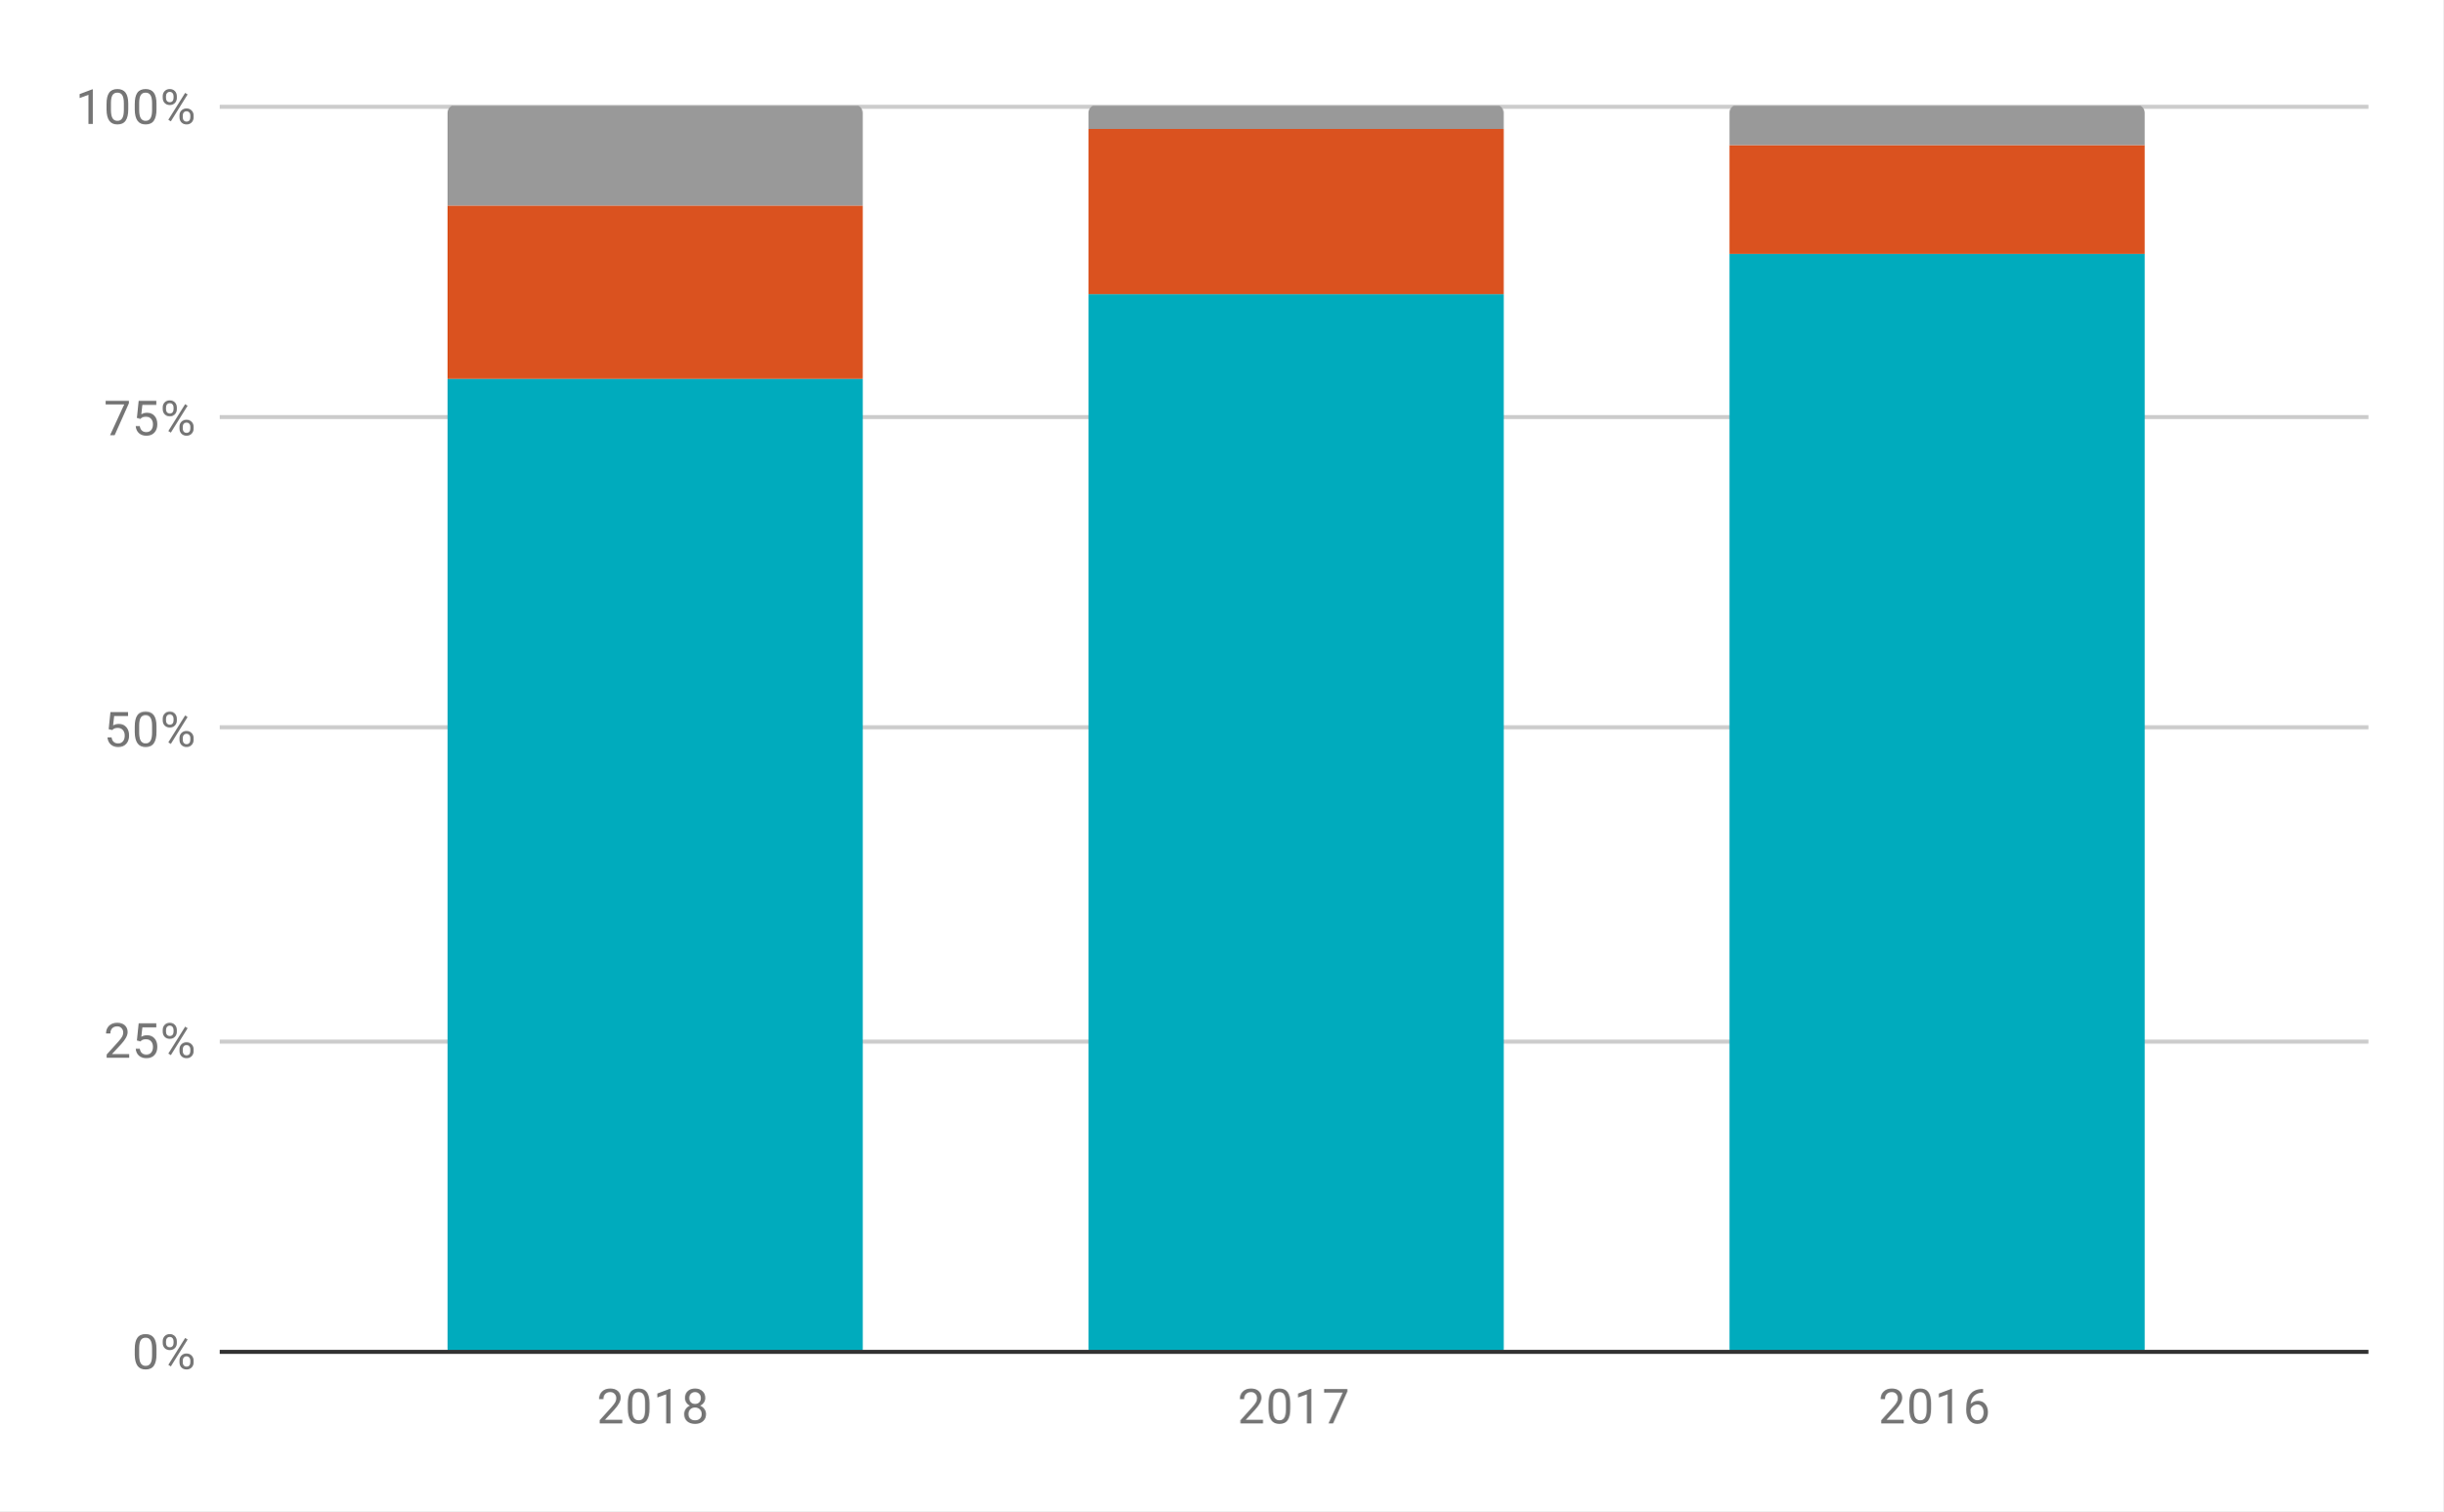
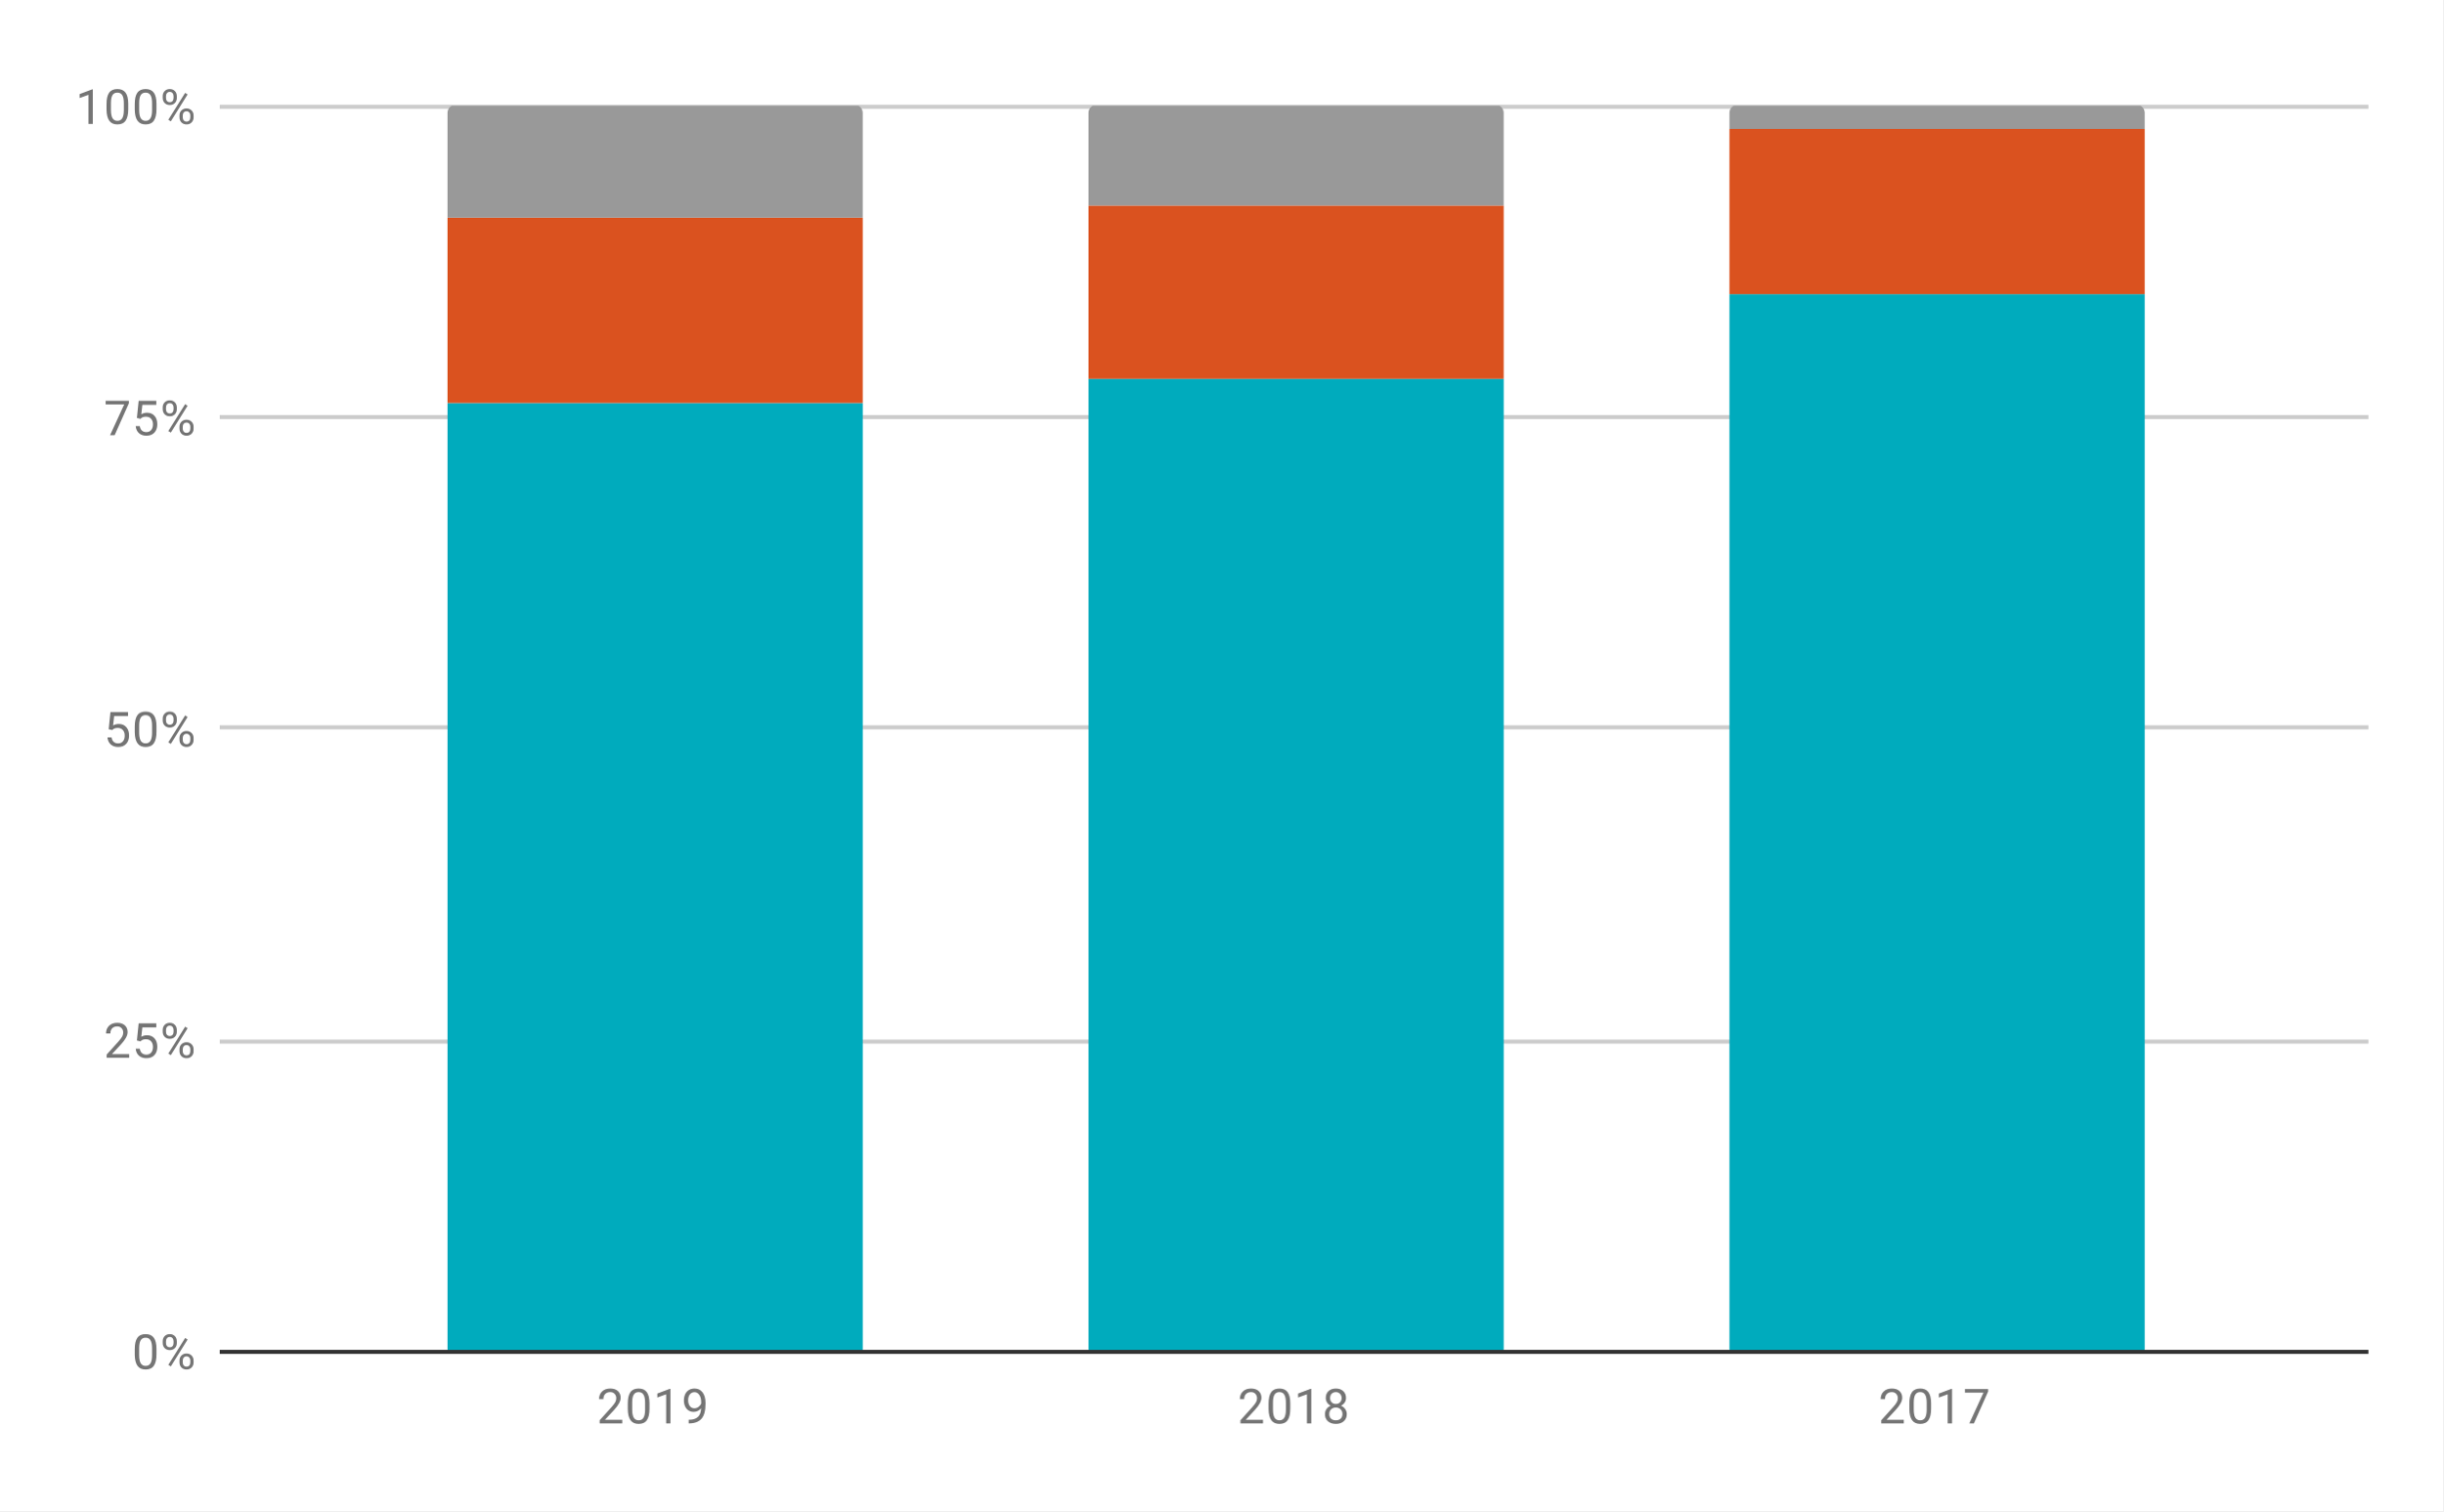
<svg xmlns="http://www.w3.org/2000/svg" version="1.1" viewBox="0.0 0.0 606.0 375.0" fill="none" stroke="none" stroke-linecap="square" stroke-miterlimit="10" width="606" height="375">
  <path fill="#ffffff" d="M0 0L606.0 0L606.0 375.0L0 375.0L0 0Z" fill-rule="nonzero" />
  <path stroke="#333333" stroke-width="1.0" stroke-linecap="butt" d="M54.5 335.5L587.5 335.5" fill-rule="nonzero" />
  <path stroke="#cccccc" stroke-width="1.0" stroke-linecap="butt" d="M54.5 258.5L587.5 258.5" fill-rule="nonzero" />
  <path stroke="#cccccc" stroke-width="1.0" stroke-linecap="butt" d="M54.5 180.5L587.5 180.5" fill-rule="nonzero" />
  <path stroke="#cccccc" stroke-width="1.0" stroke-linecap="butt" d="M54.5 103.5L587.5 103.5" fill-rule="nonzero" />
  <path stroke="#cccccc" stroke-width="1.0" stroke-linecap="butt" d="M54.5 26.5L587.5 26.5" fill-rule="nonzero" />
  <clipPath id="id_0">
    <path d="M54.75 26.25L587.25 26.25L587.25 335.25L54.75 335.25L54.75 26.25Z" clip-rule="nonzero" />
  </clipPath>
-   <path stroke="#000000" stroke-width="0.0" stroke-linecap="butt" stroke-opacity="0.0" clip-path="url(#id_0)" d="M214.0 335.0L111.0 335.0L111.0 94.0L214.0 94.0Z" fill-rule="nonzero" />
-   <path fill="#00abbd" clip-path="url(#id_0)" d="M214.0 335.0L111.0 335.0L111.0 94.0L214.0 94.0Z" fill-rule="nonzero" />
-   <path stroke="#000000" stroke-width="0.0" stroke-linecap="butt" stroke-opacity="0.0" clip-path="url(#id_0)" d="M373.0 335.0L270.0 335.0L270.0 73.0L373.0 73.0Z" fill-rule="nonzero" />
-   <path fill="#00abbd" clip-path="url(#id_0)" d="M373.0 335.0L270.0 335.0L270.0 73.0L373.0 73.0Z" fill-rule="nonzero" />
-   <path stroke="#000000" stroke-width="0.0" stroke-linecap="butt" stroke-opacity="0.0" clip-path="url(#id_0)" d="M532.0 335.0L429.0 335.0L429.0 63.0L532.0 63.0Z" fill-rule="nonzero" />
-   <path fill="#00abbd" clip-path="url(#id_0)" d="M532.0 335.0L429.0 335.0L429.0 63.0L532.0 63.0Z" fill-rule="nonzero" />
-   <path stroke="#000000" stroke-width="0.0" stroke-linecap="butt" stroke-opacity="0.0" clip-path="url(#id_0)" d="M214.0 94.0L111.0 94.0L111.0 51.0L214.0 51.0Z" fill-rule="nonzero" />
-   <path fill="#da521f" clip-path="url(#id_0)" d="M214.0 94.0L111.0 94.0L111.0 51.0L214.0 51.0Z" fill-rule="nonzero" />
-   <path stroke="#000000" stroke-width="0.0" stroke-linecap="butt" stroke-opacity="0.0" clip-path="url(#id_0)" d="M373.0 73.0L270.0 73.0L270.0 32.0L373.0 32.0Z" fill-rule="nonzero" />
-   <path fill="#da521f" clip-path="url(#id_0)" d="M373.0 73.0L270.0 73.0L270.0 32.0L373.0 32.0Z" fill-rule="nonzero" />
-   <path stroke="#000000" stroke-width="0.0" stroke-linecap="butt" stroke-opacity="0.0" clip-path="url(#id_0)" d="M532.0 63.0L429.0 63.0L429.0 36.0L532.0 36.0Z" fill-rule="nonzero" />
-   <path fill="#da521f" clip-path="url(#id_0)" d="M532.0 63.0L429.0 63.0L429.0 36.0L532.0 36.0Z" fill-rule="nonzero" />
-   <path stroke="#000000" stroke-width="0.0" stroke-linecap="butt" stroke-opacity="0.0" clip-path="url(#id_0)" d="M214.0 51.0L111.0 51.0L111.0 28.0C111.0 26.895 111.895 26.0 113.0 26.0L212.0 26.0C213.105 26.0 214.0 26.895 214.0 28.0Z" fill-rule="nonzero" />
-   <path fill="#999999" clip-path="url(#id_0)" d="M214.0 51.0L111.0 51.0L111.0 28.0C111.0 26.895 111.895 26.0 113.0 26.0L212.0 26.0C213.105 26.0 214.0 26.895 214.0 28.0Z" fill-rule="nonzero" />
-   <path stroke="#000000" stroke-width="0.0" stroke-linecap="butt" stroke-opacity="0.0" clip-path="url(#id_0)" d="M373.0 32.0L270.0 32.0L270.0 28.0C270.0 26.895 270.895 26.0 272.0 26.0L371.0 26.0C372.105 26.0 373.0 26.895 373.0 28.0Z" fill-rule="nonzero" />
-   <path fill="#999999" clip-path="url(#id_0)" d="M373.0 32.0L270.0 32.0L270.0 28.0C270.0 26.895 270.895 26.0 272.0 26.0L371.0 26.0C372.105 26.0 373.0 26.895 373.0 28.0Z" fill-rule="nonzero" />
-   <path stroke="#000000" stroke-width="0.0" stroke-linecap="butt" stroke-opacity="0.0" clip-path="url(#id_0)" d="M532.0 36.0L429.0 36.0L429.0 28.0C429.0 26.895 429.895 26.0 431.0 26.0L530.0 26.0C531.105 26.0 532.0 26.895 532.0 28.0Z" fill-rule="nonzero" />
-   <path fill="#999999" clip-path="url(#id_0)" d="M532.0 36.0L429.0 36.0L429.0 28.0C429.0 26.895 429.895 26.0 431.0 26.0L530.0 26.0C531.105 26.0 532.0 26.895 532.0 28.0Z" fill-rule="nonzero" />
+   <path stroke="#000000" stroke-width="2.0" stroke-linecap="butt" stroke-opacity="0.0" clip-path="url(#id_0)" d="M214.0 335.0L111.0 335.0L111.0 100.0L214.0 100.0Z" fill-rule="nonzero" />
+   <path fill="#00abbd" clip-path="url(#id_0)" d="M214.0 335.0L111.0 335.0L111.0 100.0L214.0 100.0Z" fill-rule="nonzero" />
+   <path stroke="#000000" stroke-width="2.0" stroke-linecap="butt" stroke-opacity="0.0" clip-path="url(#id_0)" d="M373.0 335.0L270.0 335.0L270.0 94.0L373.0 94.0Z" fill-rule="nonzero" />
+   <path fill="#00abbd" clip-path="url(#id_0)" d="M373.0 335.0L270.0 335.0L270.0 94.0L373.0 94.0Z" fill-rule="nonzero" />
+   <path stroke="#000000" stroke-width="2.0" stroke-linecap="butt" stroke-opacity="0.0" clip-path="url(#id_0)" d="M532.0 335.0L429.0 335.0L429.0 73.0L532.0 73.0Z" fill-rule="nonzero" />
+   <path fill="#00abbd" clip-path="url(#id_0)" d="M532.0 335.0L429.0 335.0L429.0 73.0L532.0 73.0Z" fill-rule="nonzero" />
+   <path stroke="#000000" stroke-width="2.0" stroke-linecap="butt" stroke-opacity="0.0" clip-path="url(#id_0)" d="M214.0 100.0L111.0 100.0L111.0 54.0L214.0 54.0Z" fill-rule="nonzero" />
+   <path fill="#da521f" clip-path="url(#id_0)" d="M214.0 100.0L111.0 100.0L111.0 54.0L214.0 54.0Z" fill-rule="nonzero" />
+   <path stroke="#000000" stroke-width="2.0" stroke-linecap="butt" stroke-opacity="0.0" clip-path="url(#id_0)" d="M373.0 94.0L270.0 94.0L270.0 51.0L373.0 51.0Z" fill-rule="nonzero" />
+   <path fill="#da521f" clip-path="url(#id_0)" d="M373.0 94.0L270.0 94.0L270.0 51.0L373.0 51.0Z" fill-rule="nonzero" />
+   <path stroke="#000000" stroke-width="2.0" stroke-linecap="butt" stroke-opacity="0.0" clip-path="url(#id_0)" d="M532.0 73.0L429.0 73.0L429.0 32.0L532.0 32.0Z" fill-rule="nonzero" />
+   <path fill="#da521f" clip-path="url(#id_0)" d="M532.0 73.0L429.0 73.0L429.0 32.0L532.0 32.0Z" fill-rule="nonzero" />
+   <path stroke="#000000" stroke-width="2.0" stroke-linecap="butt" stroke-opacity="0.0" clip-path="url(#id_0)" d="M214.0 54.0L111.0 54.0L111.0 28.0C111.0 26.895 111.895 26.0 113.0 26.0L212.0 26.0C213.105 26.0 214.0 26.895 214.0 28.0Z" fill-rule="nonzero" />
+   <path fill="#999999" clip-path="url(#id_0)" d="M214.0 54.0L111.0 54.0L111.0 28.0C111.0 26.895 111.895 26.0 113.0 26.0L212.0 26.0C213.105 26.0 214.0 26.895 214.0 28.0Z" fill-rule="nonzero" />
+   <path stroke="#000000" stroke-width="2.0" stroke-linecap="butt" stroke-opacity="0.0" clip-path="url(#id_0)" d="M373.0 51.0L270.0 51.0L270.0 28.0C270.0 26.895 270.895 26.0 272.0 26.0L371.0 26.0C372.105 26.0 373.0 26.895 373.0 28.0Z" fill-rule="nonzero" />
+   <path fill="#999999" clip-path="url(#id_0)" d="M373.0 51.0L270.0 51.0L270.0 28.0C270.0 26.895 270.895 26.0 272.0 26.0L371.0 26.0C372.105 26.0 373.0 26.895 373.0 28.0Z" fill-rule="nonzero" />
+   <path stroke="#000000" stroke-width="2.0" stroke-linecap="butt" stroke-opacity="0.0" clip-path="url(#id_0)" d="M532.0 32.0L429.0 32.0L429.0 28.0C429.0 26.895 429.895 26.0 431.0 26.0L530.0 26.0C531.105 26.0 532.0 26.895 532.0 28.0Z" fill-rule="nonzero" />
+   <path fill="#999999" clip-path="url(#id_0)" d="M532.0 32.0L429.0 32.0L429.0 28.0C429.0 26.895 429.895 26.0 431.0 26.0L530.0 26.0C531.105 26.0 532.0 26.895 532.0 28.0Z" fill-rule="nonzero" />
  <path fill="#757575" d="M38.812 336.109Q38.812 338.016 38.156 338.953Q37.516 339.875 36.125 339.875Q34.766 339.875 34.109 338.969Q33.453 338.062 33.422 336.25L33.422 334.812Q33.422 332.922 34.062 332.016Q34.719 331.094 36.109 331.094Q37.484 331.094 38.141 331.984Q38.797 332.859 38.812 334.703L38.812 336.109ZM37.719 334.625Q37.719 333.25 37.328 332.625Q36.953 331.984 36.109 331.984Q35.281 331.984 34.891 332.625Q34.516 333.25 34.516 334.547L34.516 336.281Q34.516 337.656 34.906 338.328Q35.312 338.984 36.125 338.984Q36.922 338.984 37.312 338.359Q37.703 337.734 37.719 336.406L37.719 334.625ZM40.359 332.859Q40.359 332.094 40.844 331.594Q41.344 331.094 42.109 331.094Q42.891 331.094 43.375 331.594Q43.859 332.094 43.859 332.891L43.859 333.312Q43.859 334.078 43.359 334.578Q42.875 335.062 42.125 335.062Q41.359 335.062 40.859 334.578Q40.359 334.078 40.359 333.266L40.359 332.859ZM41.172 333.312Q41.172 333.766 41.422 334.062Q41.688 334.359 42.125 334.359Q42.547 334.359 42.797 334.078Q43.047 333.781 43.047 333.281L43.047 332.859Q43.047 332.406 42.797 332.109Q42.547 331.797 42.109 331.797Q41.672 331.797 41.422 332.109Q41.172 332.406 41.172 332.875L41.172 333.312ZM44.516 337.656Q44.516 336.891 45.0 336.406Q45.5 335.906 46.266 335.906Q47.031 335.906 47.516 336.406Q48.016 336.891 48.016 337.703L48.016 338.109Q48.016 338.875 47.531 339.375Q47.047 339.875 46.281 339.875Q45.516 339.875 45.016 339.391Q44.516 338.891 44.516 338.078L44.516 337.656ZM45.328 338.109Q45.328 338.578 45.578 338.875Q45.844 339.172 46.281 339.172Q46.703 339.172 46.953 338.891Q47.203 338.594 47.203 338.094L47.203 337.656Q47.203 337.188 46.938 336.906Q46.688 336.609 46.266 336.609Q45.844 336.609 45.578 336.906Q45.328 337.188 45.328 337.688L45.328 338.109ZM42.375 339.109L41.75 338.719L45.922 332.047L46.531 332.438L42.375 339.109Z" fill-rule="nonzero" />
  <path fill="#757575" d="M32.047 262.5L26.453 262.5L26.453 261.719L29.406 258.438Q30.062 257.688 30.312 257.234Q30.562 256.766 30.562 256.266Q30.562 255.594 30.156 255.172Q29.766 254.734 29.078 254.734Q28.281 254.734 27.828 255.203Q27.375 255.656 27.375 256.484L26.297 256.484Q26.297 255.297 27.047 254.578Q27.812 253.844 29.078 253.844Q30.281 253.844 30.969 254.469Q31.656 255.094 31.656 256.141Q31.656 257.391 30.047 259.141L27.766 261.609L32.047 261.609L32.047 262.5ZM33.953 258.219L34.391 253.969L38.766 253.969L38.766 254.969L35.312 254.969L35.047 257.297Q35.688 256.922 36.484 256.922Q37.641 256.922 38.328 257.703Q39.016 258.469 39.016 259.781Q39.016 261.094 38.297 261.859Q37.594 262.625 36.312 262.625Q35.188 262.625 34.469 262.0Q33.75 261.359 33.656 260.25L34.672 260.25Q34.781 260.984 35.203 261.359Q35.625 261.734 36.312 261.734Q37.062 261.734 37.5 261.219Q37.938 260.703 37.938 259.797Q37.938 258.938 37.469 258.422Q37.0 257.906 36.219 257.906Q35.516 257.906 35.109 258.203L34.828 258.438L33.953 258.219ZM40.359 255.609Q40.359 254.844 40.844 254.344Q41.344 253.844 42.109 253.844Q42.891 253.844 43.375 254.344Q43.859 254.844 43.859 255.641L43.859 256.062Q43.859 256.828 43.359 257.328Q42.875 257.812 42.125 257.812Q41.359 257.812 40.859 257.328Q40.359 256.828 40.359 256.016L40.359 255.609ZM41.172 256.062Q41.172 256.516 41.422 256.812Q41.688 257.109 42.125 257.109Q42.547 257.109 42.797 256.828Q43.047 256.531 43.047 256.031L43.047 255.609Q43.047 255.156 42.797 254.859Q42.547 254.547 42.109 254.547Q41.672 254.547 41.422 254.859Q41.172 255.156 41.172 255.625L41.172 256.062ZM44.516 260.406Q44.516 259.641 45.0 259.156Q45.5 258.656 46.266 258.656Q47.031 258.656 47.516 259.156Q48.016 259.641 48.016 260.453L48.016 260.859Q48.016 261.625 47.531 262.125Q47.047 262.625 46.281 262.625Q45.516 262.625 45.016 262.141Q44.516 261.641 44.516 260.828L44.516 260.406ZM45.328 260.859Q45.328 261.328 45.578 261.625Q45.844 261.922 46.281 261.922Q46.703 261.922 46.953 261.641Q47.203 261.344 47.203 260.844L47.203 260.406Q47.203 259.938 46.938 259.656Q46.688 259.359 46.266 259.359Q45.844 259.359 45.578 259.656Q45.328 259.938 45.328 260.438L45.328 260.859ZM42.375 261.859L41.75 261.469L45.922 254.797L46.531 255.188L42.375 261.859Z" fill-rule="nonzero" />
  <path fill="#757575" d="M26.953 180.969L27.391 176.719L31.766 176.719L31.766 177.719L28.312 177.719L28.047 180.047Q28.688 179.672 29.484 179.672Q30.641 179.672 31.328 180.453Q32.016 181.219 32.016 182.531Q32.016 183.844 31.297 184.609Q30.594 185.375 29.312 185.375Q28.188 185.375 27.469 184.75Q26.75 184.109 26.656 183.0L27.672 183.0Q27.781 183.734 28.203 184.109Q28.625 184.484 29.312 184.484Q30.062 184.484 30.5 183.969Q30.938 183.453 30.938 182.547Q30.938 181.688 30.469 181.172Q30.0 180.656 29.219 180.656Q28.516 180.656 28.109 180.953L27.828 181.188L26.953 180.969ZM38.812 181.609Q38.812 183.516 38.156 184.453Q37.516 185.375 36.125 185.375Q34.766 185.375 34.109 184.469Q33.453 183.562 33.422 181.75L33.422 180.312Q33.422 178.422 34.062 177.516Q34.719 176.594 36.109 176.594Q37.484 176.594 38.141 177.484Q38.797 178.359 38.812 180.203L38.812 181.609ZM37.719 180.125Q37.719 178.75 37.328 178.125Q36.953 177.484 36.109 177.484Q35.281 177.484 34.891 178.125Q34.516 178.75 34.516 180.047L34.516 181.781Q34.516 183.156 34.906 183.828Q35.312 184.484 36.125 184.484Q36.922 184.484 37.312 183.859Q37.703 183.234 37.719 181.906L37.719 180.125ZM40.359 178.359Q40.359 177.594 40.844 177.094Q41.344 176.594 42.109 176.594Q42.891 176.594 43.375 177.094Q43.859 177.594 43.859 178.391L43.859 178.812Q43.859 179.578 43.359 180.078Q42.875 180.562 42.125 180.562Q41.359 180.562 40.859 180.078Q40.359 179.578 40.359 178.766L40.359 178.359ZM41.172 178.812Q41.172 179.266 41.422 179.562Q41.688 179.859 42.125 179.859Q42.547 179.859 42.797 179.578Q43.047 179.281 43.047 178.781L43.047 178.359Q43.047 177.906 42.797 177.609Q42.547 177.297 42.109 177.297Q41.672 177.297 41.422 177.609Q41.172 177.906 41.172 178.375L41.172 178.812ZM44.516 183.156Q44.516 182.391 45.0 181.906Q45.5 181.406 46.266 181.406Q47.031 181.406 47.516 181.906Q48.016 182.391 48.016 183.203L48.016 183.609Q48.016 184.375 47.531 184.875Q47.047 185.375 46.281 185.375Q45.516 185.375 45.016 184.891Q44.516 184.391 44.516 183.578L44.516 183.156ZM45.328 183.609Q45.328 184.078 45.578 184.375Q45.844 184.672 46.281 184.672Q46.703 184.672 46.953 184.391Q47.203 184.094 47.203 183.594L47.203 183.156Q47.203 182.688 46.938 182.406Q46.688 182.109 46.266 182.109Q45.844 182.109 45.578 182.406Q45.328 182.688 45.328 183.188L45.328 183.609ZM42.375 184.609L41.75 184.219L45.922 177.547L46.531 177.938L42.375 184.609Z" fill-rule="nonzero" />
  <path fill="#757575" d="M31.969 100.078L28.438 108.0L27.297 108.0L30.812 100.359L26.203 100.359L26.203 99.469L31.969 99.469L31.969 100.078ZM33.953 103.719L34.391 99.469L38.766 99.469L38.766 100.469L35.312 100.469L35.047 102.797Q35.688 102.422 36.484 102.422Q37.641 102.422 38.328 103.203Q39.016 103.969 39.016 105.281Q39.016 106.594 38.297 107.359Q37.594 108.125 36.312 108.125Q35.188 108.125 34.469 107.5Q33.75 106.859 33.656 105.75L34.672 105.75Q34.781 106.484 35.203 106.859Q35.625 107.234 36.312 107.234Q37.062 107.234 37.5 106.719Q37.938 106.203 37.938 105.297Q37.938 104.438 37.469 103.922Q37.0 103.406 36.219 103.406Q35.516 103.406 35.109 103.703L34.828 103.938L33.953 103.719ZM40.359 101.109Q40.359 100.344 40.844 99.844Q41.344 99.344 42.109 99.344Q42.891 99.344 43.375 99.844Q43.859 100.344 43.859 101.141L43.859 101.562Q43.859 102.328 43.359 102.828Q42.875 103.312 42.125 103.312Q41.359 103.312 40.859 102.828Q40.359 102.328 40.359 101.516L40.359 101.109ZM41.172 101.562Q41.172 102.016 41.422 102.312Q41.688 102.609 42.125 102.609Q42.547 102.609 42.797 102.328Q43.047 102.031 43.047 101.531L43.047 101.109Q43.047 100.656 42.797 100.359Q42.547 100.047 42.109 100.047Q41.672 100.047 41.422 100.359Q41.172 100.656 41.172 101.125L41.172 101.562ZM44.516 105.906Q44.516 105.141 45.0 104.656Q45.5 104.156 46.266 104.156Q47.031 104.156 47.516 104.656Q48.016 105.141 48.016 105.953L48.016 106.359Q48.016 107.125 47.531 107.625Q47.047 108.125 46.281 108.125Q45.516 108.125 45.016 107.641Q44.516 107.141 44.516 106.328L44.516 105.906ZM45.328 106.359Q45.328 106.828 45.578 107.125Q45.844 107.422 46.281 107.422Q46.703 107.422 46.953 107.141Q47.203 106.844 47.203 106.344L47.203 105.906Q47.203 105.438 46.938 105.156Q46.688 104.859 46.266 104.859Q45.844 104.859 45.578 105.156Q45.328 105.438 45.328 105.938L45.328 106.359ZM42.375 107.359L41.75 106.969L45.922 100.297L46.531 100.688L42.375 107.359Z" fill-rule="nonzero" />
  <path fill="#757575" d="M23.016 30.75L21.938 30.75L21.938 23.531L19.75 24.328L19.75 23.344L22.859 22.172L23.016 22.172L23.016 30.75ZM31.812 27.109Q31.812 29.016 31.156 29.953Q30.516 30.875 29.125 30.875Q27.766 30.875 27.109 29.969Q26.453 29.062 26.422 27.25L26.422 25.812Q26.422 23.922 27.062 23.016Q27.719 22.094 29.109 22.094Q30.484 22.094 31.141 22.984Q31.797 23.859 31.812 25.703L31.812 27.109ZM30.719 25.625Q30.719 24.25 30.328 23.625Q29.953 22.984 29.109 22.984Q28.281 22.984 27.891 23.625Q27.516 24.25 27.516 25.547L27.516 27.281Q27.516 28.656 27.906 29.328Q28.312 29.984 29.125 29.984Q29.922 29.984 30.312 29.359Q30.703 28.734 30.719 27.406L30.719 25.625ZM38.812 27.109Q38.812 29.016 38.156 29.953Q37.516 30.875 36.125 30.875Q34.766 30.875 34.109 29.969Q33.453 29.062 33.422 27.25L33.422 25.812Q33.422 23.922 34.062 23.016Q34.719 22.094 36.109 22.094Q37.484 22.094 38.141 22.984Q38.797 23.859 38.812 25.703L38.812 27.109ZM37.719 25.625Q37.719 24.25 37.328 23.625Q36.953 22.984 36.109 22.984Q35.281 22.984 34.891 23.625Q34.516 24.25 34.516 25.547L34.516 27.281Q34.516 28.656 34.906 29.328Q35.312 29.984 36.125 29.984Q36.922 29.984 37.312 29.359Q37.703 28.734 37.719 27.406L37.719 25.625ZM40.359 23.859Q40.359 23.094 40.844 22.594Q41.344 22.094 42.109 22.094Q42.891 22.094 43.375 22.594Q43.859 23.094 43.859 23.891L43.859 24.312Q43.859 25.078 43.359 25.578Q42.875 26.062 42.125 26.062Q41.359 26.062 40.859 25.578Q40.359 25.078 40.359 24.266L40.359 23.859ZM41.172 24.312Q41.172 24.766 41.422 25.062Q41.688 25.359 42.125 25.359Q42.547 25.359 42.797 25.078Q43.047 24.781 43.047 24.281L43.047 23.859Q43.047 23.406 42.797 23.109Q42.547 22.797 42.109 22.797Q41.672 22.797 41.422 23.109Q41.172 23.406 41.172 23.875L41.172 24.312ZM44.516 28.656Q44.516 27.891 45.0 27.406Q45.5 26.906 46.266 26.906Q47.031 26.906 47.516 27.406Q48.016 27.891 48.016 28.703L48.016 29.109Q48.016 29.875 47.531 30.375Q47.047 30.875 46.281 30.875Q45.516 30.875 45.016 30.391Q44.516 29.891 44.516 29.078L44.516 28.656ZM45.328 29.109Q45.328 29.578 45.578 29.875Q45.844 30.172 46.281 30.172Q46.703 30.172 46.953 29.891Q47.203 29.594 47.203 29.094L47.203 28.656Q47.203 28.188 46.938 27.906Q46.688 27.609 46.266 27.609Q45.844 27.609 45.578 27.906Q45.328 28.188 45.328 28.688L45.328 29.109ZM42.375 30.109L41.75 29.719L45.922 23.047L46.531 23.438L42.375 30.109Z" fill-rule="nonzero" />
-   <path fill="#757575" d="M154.342 353.25L148.748 353.25L148.748 352.469L151.701 349.188Q152.357 348.438 152.607 347.984Q152.857 347.516 152.857 347.016Q152.857 346.344 152.451 345.922Q152.06 345.484 151.373 345.484Q150.576 345.484 150.123 345.953Q149.67 346.406 149.67 347.234L148.592 347.234Q148.592 346.047 149.342 345.328Q150.107 344.594 151.373 344.594Q152.576 344.594 153.264 345.219Q153.951 345.844 153.951 346.891Q153.951 348.141 152.342 349.891L150.06 352.359L154.342 352.359L154.342 353.25ZM161.107 349.609Q161.107 351.516 160.451 352.453Q159.81 353.375 158.42 353.375Q157.06 353.375 156.404 352.469Q155.748 351.562 155.717 349.75L155.717 348.312Q155.717 346.422 156.357 345.516Q157.014 344.594 158.404 344.594Q159.779 344.594 160.435 345.484Q161.092 346.359 161.107 348.203L161.107 349.609ZM160.014 348.125Q160.014 346.75 159.623 346.125Q159.248 345.484 158.404 345.484Q157.576 345.484 157.185 346.125Q156.81 346.75 156.81 348.047L156.81 349.781Q156.81 351.156 157.201 351.828Q157.607 352.484 158.42 352.484Q159.217 352.484 159.607 351.859Q159.998 351.234 160.014 349.906L160.014 348.125ZM166.31 353.25L165.232 353.25L165.232 346.031L163.045 346.828L163.045 345.844L166.154 344.672L166.31 344.672L166.31 353.25ZM174.935 346.938Q174.935 347.578 174.592 348.078Q174.248 348.578 173.685 348.859Q174.342 349.141 174.732 349.703Q175.123 350.25 175.123 350.953Q175.123 352.047 174.373 352.719Q173.639 353.375 172.42 353.375Q171.185 353.375 170.435 352.719Q169.701 352.047 169.701 350.953Q169.701 350.25 170.076 349.703Q170.451 349.141 171.123 348.859Q170.56 348.578 170.232 348.078Q169.904 347.578 169.904 346.938Q169.904 345.859 170.592 345.234Q171.279 344.594 172.42 344.594Q173.545 344.594 174.232 345.234Q174.935 345.859 174.935 346.938ZM174.045 350.922Q174.045 350.203 173.592 349.766Q173.139 349.312 172.404 349.312Q171.67 349.312 171.217 349.766Q170.779 350.203 170.779 350.938Q170.779 351.656 171.217 352.078Q171.654 352.484 172.42 352.484Q173.17 352.484 173.607 352.062Q174.045 351.641 174.045 350.922ZM172.42 345.484Q171.779 345.484 171.373 345.891Q170.982 346.281 170.982 346.969Q170.982 347.609 171.373 348.016Q171.764 348.422 172.404 348.422Q173.06 348.422 173.451 348.016Q173.842 347.609 173.842 346.969Q173.842 346.312 173.435 345.906Q173.029 345.484 172.42 345.484Z" fill-rule="nonzero" />
-   <path fill="#757575" d="M313.297 353.25L307.703 353.25L307.703 352.469L310.656 349.188Q311.312 348.438 311.562 347.984Q311.812 347.516 311.812 347.016Q311.812 346.344 311.406 345.922Q311.016 345.484 310.328 345.484Q309.531 345.484 309.078 345.953Q308.625 346.406 308.625 347.234L307.547 347.234Q307.547 346.047 308.297 345.328Q309.062 344.594 310.328 344.594Q311.531 344.594 312.219 345.219Q312.906 345.844 312.906 346.891Q312.906 348.141 311.297 349.891L309.016 352.359L313.297 352.359L313.297 353.25ZM320.062 349.609Q320.062 351.516 319.406 352.453Q318.766 353.375 317.375 353.375Q316.016 353.375 315.359 352.469Q314.703 351.562 314.672 349.75L314.672 348.312Q314.672 346.422 315.312 345.516Q315.969 344.594 317.359 344.594Q318.734 344.594 319.391 345.484Q320.047 346.359 320.062 348.203L320.062 349.609ZM318.969 348.125Q318.969 346.75 318.578 346.125Q318.203 345.484 317.359 345.484Q316.531 345.484 316.141 346.125Q315.766 346.75 315.766 348.047L315.766 349.781Q315.766 351.156 316.156 351.828Q316.562 352.484 317.375 352.484Q318.172 352.484 318.562 351.859Q318.953 351.234 318.969 349.906L318.969 348.125ZM325.266 353.25L324.188 353.25L324.188 346.031L322.0 346.828L322.0 345.844L325.109 344.672L325.266 344.672L325.266 353.25ZM334.219 345.328L330.688 353.25L329.547 353.25L333.062 345.609L328.453 345.609L328.453 344.719L334.219 344.719L334.219 345.328Z" fill-rule="nonzero" />
-   <path fill="#757575" d="M472.252 353.25L466.658 353.25L466.658 352.469L469.611 349.188Q470.268 348.438 470.518 347.984Q470.768 347.516 470.768 347.016Q470.768 346.344 470.361 345.922Q469.971 345.484 469.283 345.484Q468.486 345.484 468.033 345.953Q467.58 346.406 467.58 347.234L466.502 347.234Q466.502 346.047 467.252 345.328Q468.018 344.594 469.283 344.594Q470.486 344.594 471.174 345.219Q471.861 345.844 471.861 346.891Q471.861 348.141 470.252 349.891L467.971 352.359L472.252 352.359L472.252 353.25ZM479.018 349.609Q479.018 351.516 478.361 352.453Q477.721 353.375 476.33 353.375Q474.971 353.375 474.315 352.469Q473.658 351.562 473.627 349.75L473.627 348.312Q473.627 346.422 474.268 345.516Q474.924 344.594 476.315 344.594Q477.69 344.594 478.346 345.484Q479.002 346.359 479.018 348.203L479.018 349.609ZM477.924 348.125Q477.924 346.75 477.533 346.125Q477.158 345.484 476.315 345.484Q475.486 345.484 475.096 346.125Q474.721 346.75 474.721 348.047L474.721 349.781Q474.721 351.156 475.111 351.828Q475.518 352.484 476.33 352.484Q477.127 352.484 477.518 351.859Q477.908 351.234 477.924 349.906L477.924 348.125ZM484.221 353.25L483.143 353.25L483.143 346.031L480.955 346.828L480.955 345.844L484.065 344.672L484.221 344.672L484.221 353.25ZM491.924 344.719L491.924 345.625L491.721 345.625Q490.455 345.656 489.705 346.391Q488.955 347.109 488.83 348.422Q489.518 347.656 490.674 347.656Q491.783 347.656 492.455 348.438Q493.127 349.219 493.127 350.469Q493.127 351.781 492.408 352.578Q491.69 353.375 490.471 353.375Q489.252 353.375 488.486 352.438Q487.736 351.484 487.736 350.0L487.736 349.594Q487.736 347.234 488.736 345.984Q489.736 344.734 491.721 344.719L491.924 344.719ZM490.502 348.562Q489.94 348.562 489.471 348.891Q489.002 349.219 488.815 349.734L488.815 350.125Q488.815 351.188 489.283 351.828Q489.768 352.469 490.471 352.469Q491.205 352.469 491.627 351.938Q492.049 351.391 492.049 350.516Q492.049 349.641 491.627 349.109Q491.205 348.562 490.502 348.562Z" fill-rule="nonzero" />
+   <path fill="#757575" d="M154.342 353.25L148.748 353.25L148.748 352.469L151.701 349.188Q152.357 348.438 152.607 347.984Q152.857 347.516 152.857 347.016Q152.857 346.344 152.451 345.922Q152.06 345.484 151.373 345.484Q150.576 345.484 150.123 345.953Q149.67 346.406 149.67 347.234L148.592 347.234Q148.592 346.047 149.342 345.328Q150.107 344.594 151.373 344.594Q152.576 344.594 153.264 345.219Q153.951 345.844 153.951 346.891Q153.951 348.141 152.342 349.891L150.06 352.359L154.342 352.359L154.342 353.25ZM161.107 349.609Q161.107 351.516 160.451 352.453Q159.81 353.375 158.42 353.375Q157.06 353.375 156.404 352.469Q155.748 351.562 155.717 349.75L155.717 348.312Q155.717 346.422 156.357 345.516Q157.014 344.594 158.404 344.594Q159.779 344.594 160.435 345.484Q161.092 346.359 161.107 348.203L161.107 349.609ZM160.014 348.125Q160.014 346.75 159.623 346.125Q159.248 345.484 158.404 345.484Q157.576 345.484 157.185 346.125Q156.81 346.75 156.81 348.047L156.81 349.781Q156.81 351.156 157.201 351.828Q157.607 352.484 158.42 352.484Q159.217 352.484 159.607 351.859Q159.998 351.234 160.014 349.906L160.014 348.125ZM166.31 353.25L165.232 353.25L165.232 346.031L163.045 346.828L163.045 345.844L166.154 344.672L166.31 344.672L166.31 353.25ZM173.904 349.5Q173.576 349.906 173.092 350.156Q172.623 350.391 172.06 350.391Q171.326 350.391 170.779 350.031Q170.232 349.672 169.935 349.016Q169.639 348.344 169.639 347.547Q169.639 346.703 169.951 346.016Q170.279 345.328 170.873 344.969Q171.482 344.594 172.279 344.594Q173.545 344.594 174.264 345.547Q174.998 346.5 174.998 348.125L174.998 348.438Q174.998 350.938 174.014 352.078Q173.029 353.219 171.045 353.25L170.826 353.25L170.826 352.344L171.06 352.344Q172.404 352.312 173.123 351.641Q173.842 350.969 173.904 349.5ZM172.232 349.5Q172.779 349.5 173.232 349.172Q173.701 348.828 173.92 348.344L173.92 347.906Q173.92 346.844 173.451 346.172Q172.982 345.5 172.279 345.5Q171.56 345.5 171.123 346.047Q170.701 346.594 170.701 347.5Q170.701 348.375 171.107 348.938Q171.529 349.5 172.232 349.5Z" fill-rule="nonzero" />
+   <path fill="#757575" d="M313.297 353.25L307.703 353.25L307.703 352.469L310.656 349.188Q311.312 348.438 311.562 347.984Q311.812 347.516 311.812 347.016Q311.812 346.344 311.406 345.922Q311.016 345.484 310.328 345.484Q309.531 345.484 309.078 345.953Q308.625 346.406 308.625 347.234L307.547 347.234Q307.547 346.047 308.297 345.328Q309.062 344.594 310.328 344.594Q311.531 344.594 312.219 345.219Q312.906 345.844 312.906 346.891Q312.906 348.141 311.297 349.891L309.016 352.359L313.297 352.359L313.297 353.25ZM320.062 349.609Q320.062 351.516 319.406 352.453Q318.766 353.375 317.375 353.375Q316.016 353.375 315.359 352.469Q314.703 351.562 314.672 349.75L314.672 348.312Q314.672 346.422 315.312 345.516Q315.969 344.594 317.359 344.594Q318.734 344.594 319.391 345.484Q320.047 346.359 320.062 348.203L320.062 349.609ZM318.969 348.125Q318.969 346.75 318.578 346.125Q318.203 345.484 317.359 345.484Q316.531 345.484 316.141 346.125Q315.766 346.75 315.766 348.047L315.766 349.781Q315.766 351.156 316.156 351.828Q316.562 352.484 317.375 352.484Q318.172 352.484 318.562 351.859Q318.953 351.234 318.969 349.906L318.969 348.125ZM325.266 353.25L324.188 353.25L324.188 346.031L322.0 346.828L322.0 345.844L325.109 344.672L325.266 344.672L325.266 353.25ZM333.891 346.938Q333.891 347.578 333.547 348.078Q333.203 348.578 332.641 348.859Q333.297 349.141 333.688 349.703Q334.078 350.25 334.078 350.953Q334.078 352.047 333.328 352.719Q332.594 353.375 331.375 353.375Q330.141 353.375 329.391 352.719Q328.656 352.047 328.656 350.953Q328.656 350.25 329.031 349.703Q329.406 349.141 330.078 348.859Q329.516 348.578 329.188 348.078Q328.859 347.578 328.859 346.938Q328.859 345.859 329.547 345.234Q330.234 344.594 331.375 344.594Q332.5 344.594 333.188 345.234Q333.891 345.859 333.891 346.938ZM333.0 350.922Q333.0 350.203 332.547 349.766Q332.094 349.312 331.359 349.312Q330.625 349.312 330.172 349.766Q329.734 350.203 329.734 350.938Q329.734 351.656 330.172 352.078Q330.609 352.484 331.375 352.484Q332.125 352.484 332.562 352.062Q333.0 351.641 333.0 350.922ZM331.375 345.484Q330.734 345.484 330.328 345.891Q329.938 346.281 329.938 346.969Q329.938 347.609 330.328 348.016Q330.719 348.422 331.359 348.422Q332.016 348.422 332.406 348.016Q332.797 347.609 332.797 346.969Q332.797 346.312 332.391 345.906Q331.984 345.484 331.375 345.484Z" fill-rule="nonzero" />
+   <path fill="#757575" d="M472.252 353.25L466.658 353.25L466.658 352.469L469.611 349.188Q470.268 348.438 470.518 347.984Q470.768 347.516 470.768 347.016Q470.768 346.344 470.361 345.922Q469.971 345.484 469.283 345.484Q468.486 345.484 468.033 345.953Q467.58 346.406 467.58 347.234L466.502 347.234Q466.502 346.047 467.252 345.328Q468.018 344.594 469.283 344.594Q470.486 344.594 471.174 345.219Q471.861 345.844 471.861 346.891Q471.861 348.141 470.252 349.891L467.971 352.359L472.252 352.359L472.252 353.25ZM479.018 349.609Q479.018 351.516 478.361 352.453Q477.721 353.375 476.33 353.375Q474.971 353.375 474.315 352.469Q473.658 351.562 473.627 349.75L473.627 348.312Q473.627 346.422 474.268 345.516Q474.924 344.594 476.315 344.594Q477.69 344.594 478.346 345.484Q479.002 346.359 479.018 348.203L479.018 349.609ZM477.924 348.125Q477.924 346.75 477.533 346.125Q477.158 345.484 476.315 345.484Q475.486 345.484 475.096 346.125Q474.721 346.75 474.721 348.047L474.721 349.781Q474.721 351.156 475.111 351.828Q475.518 352.484 476.33 352.484Q477.127 352.484 477.518 351.859Q477.908 351.234 477.924 349.906L477.924 348.125ZM484.221 353.25L483.143 353.25L483.143 346.031L480.955 346.828L480.955 345.844L484.065 344.672L484.221 344.672L484.221 353.25ZM493.174 345.328L489.643 353.25L488.502 353.25L492.018 345.609L487.408 345.609L487.408 344.719L493.174 344.719L493.174 345.328Z" fill-rule="nonzero" />
</svg>
